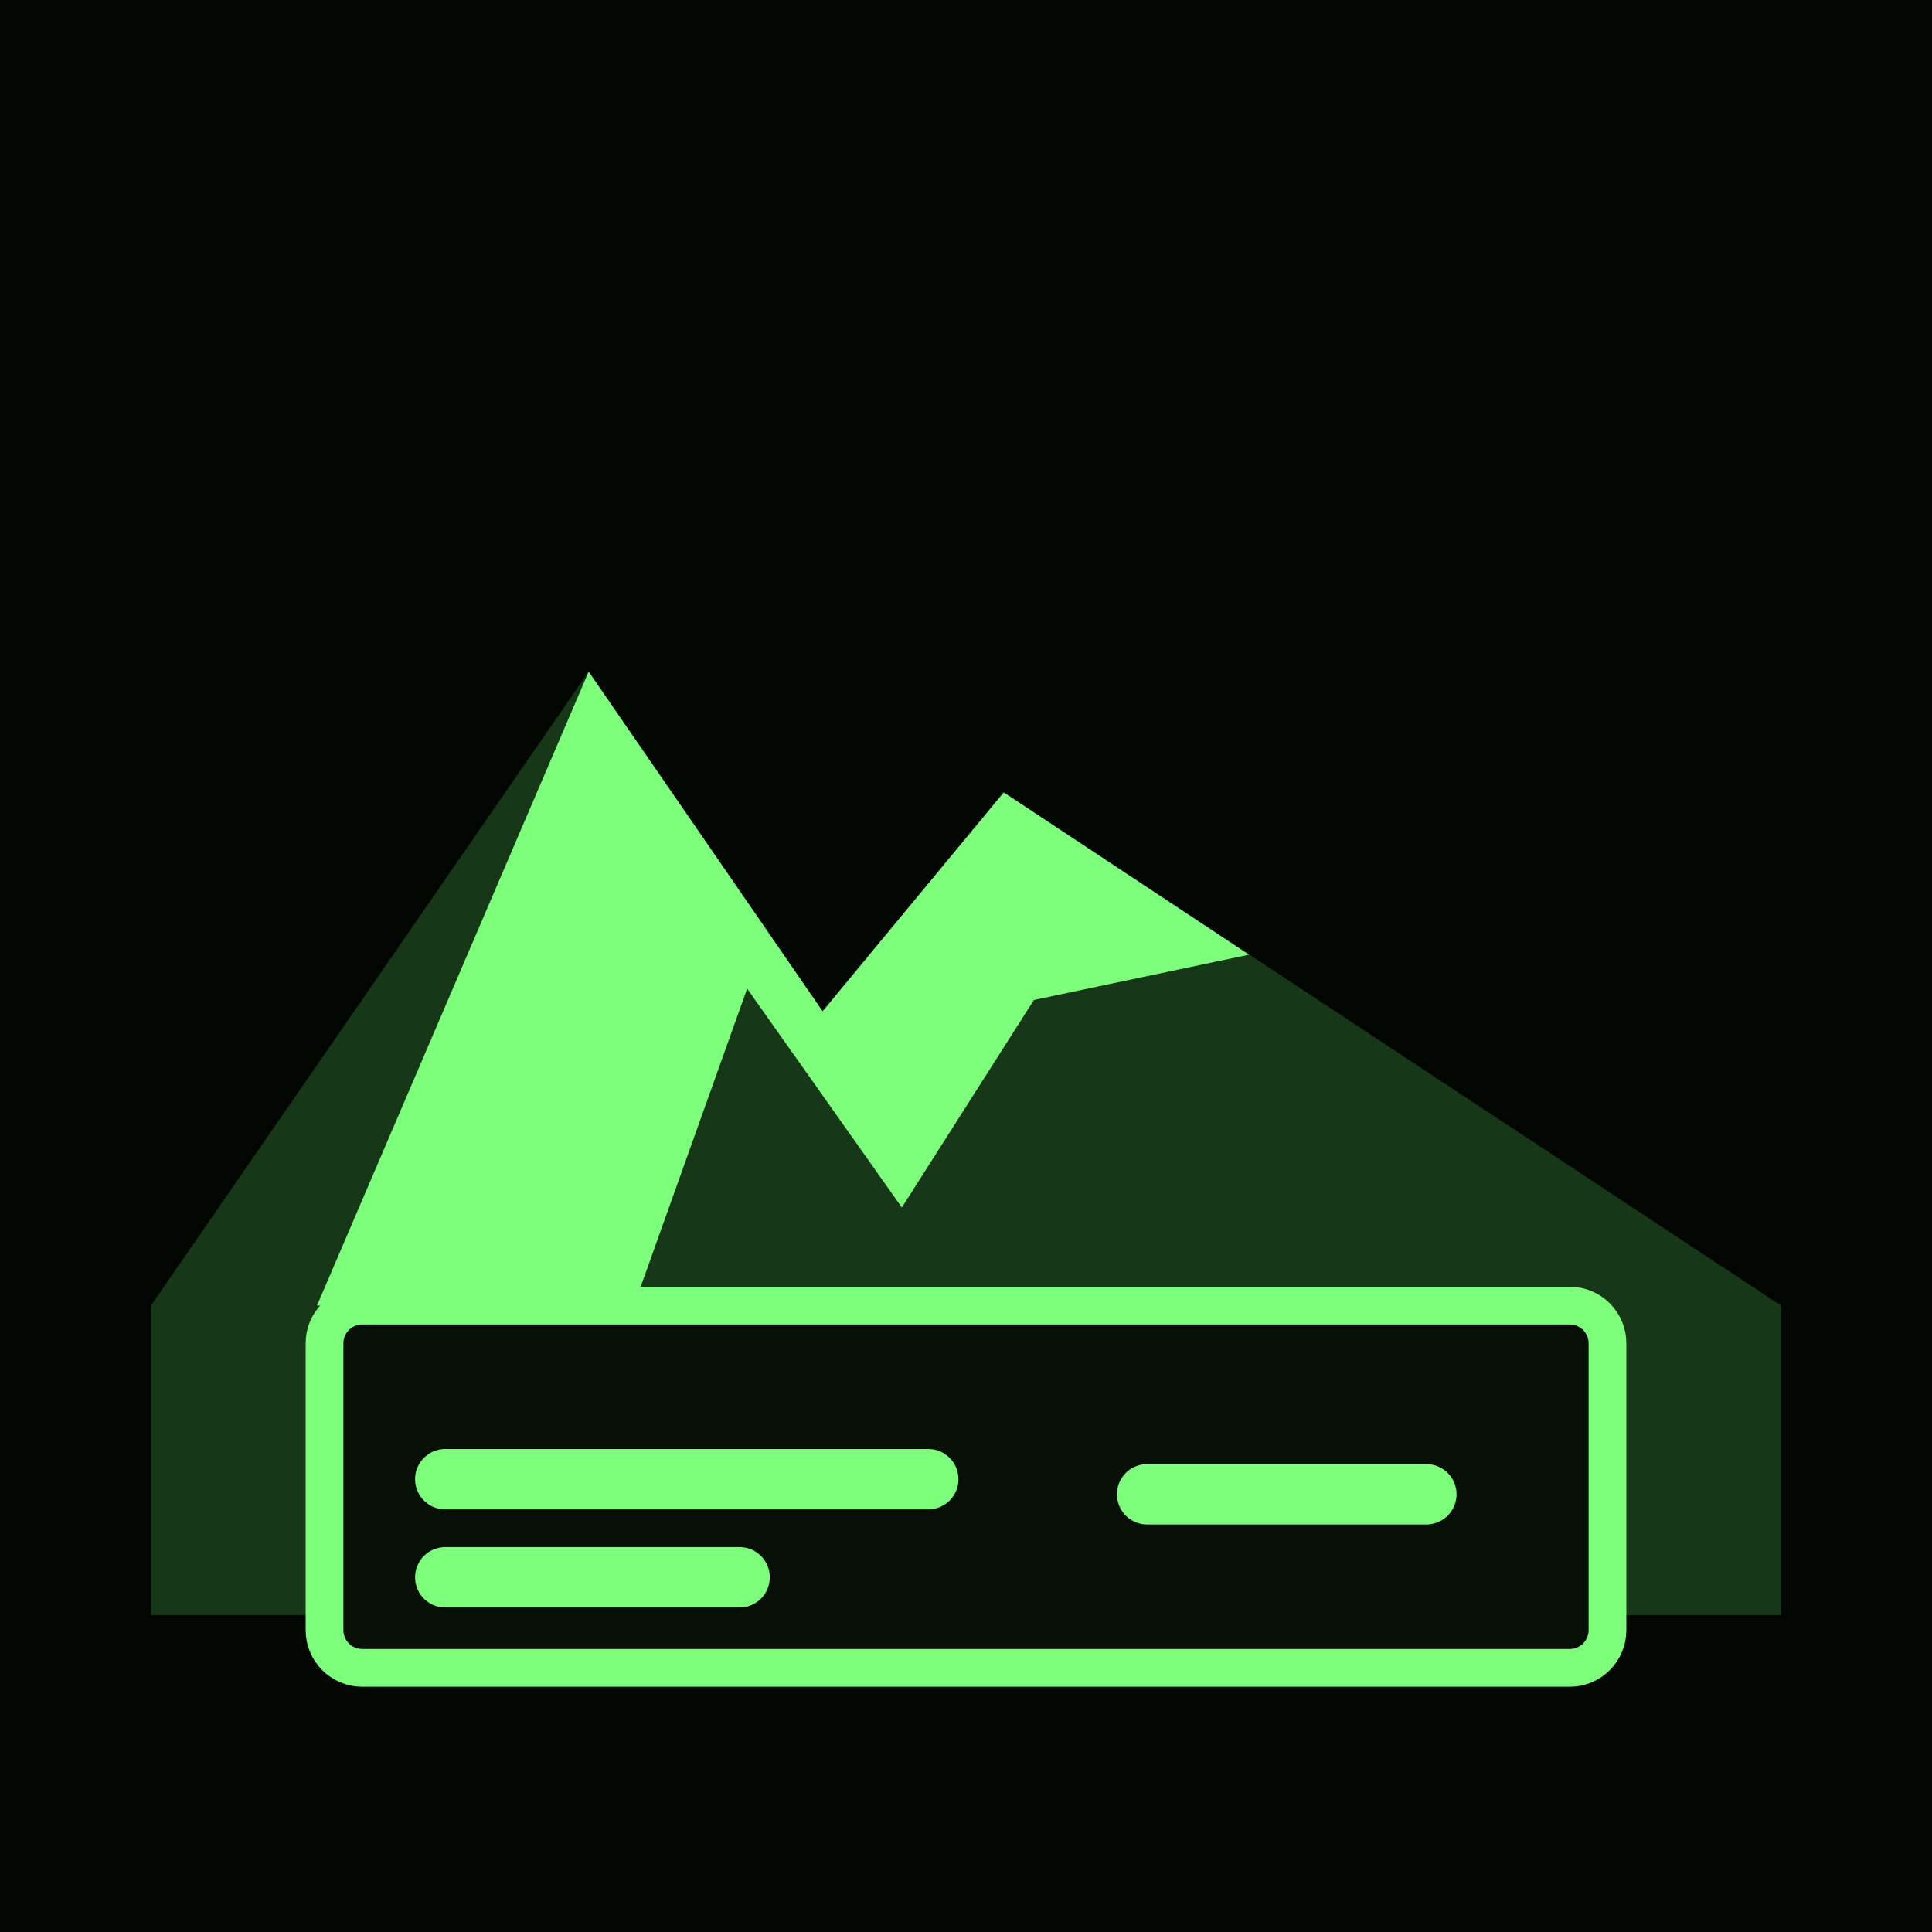
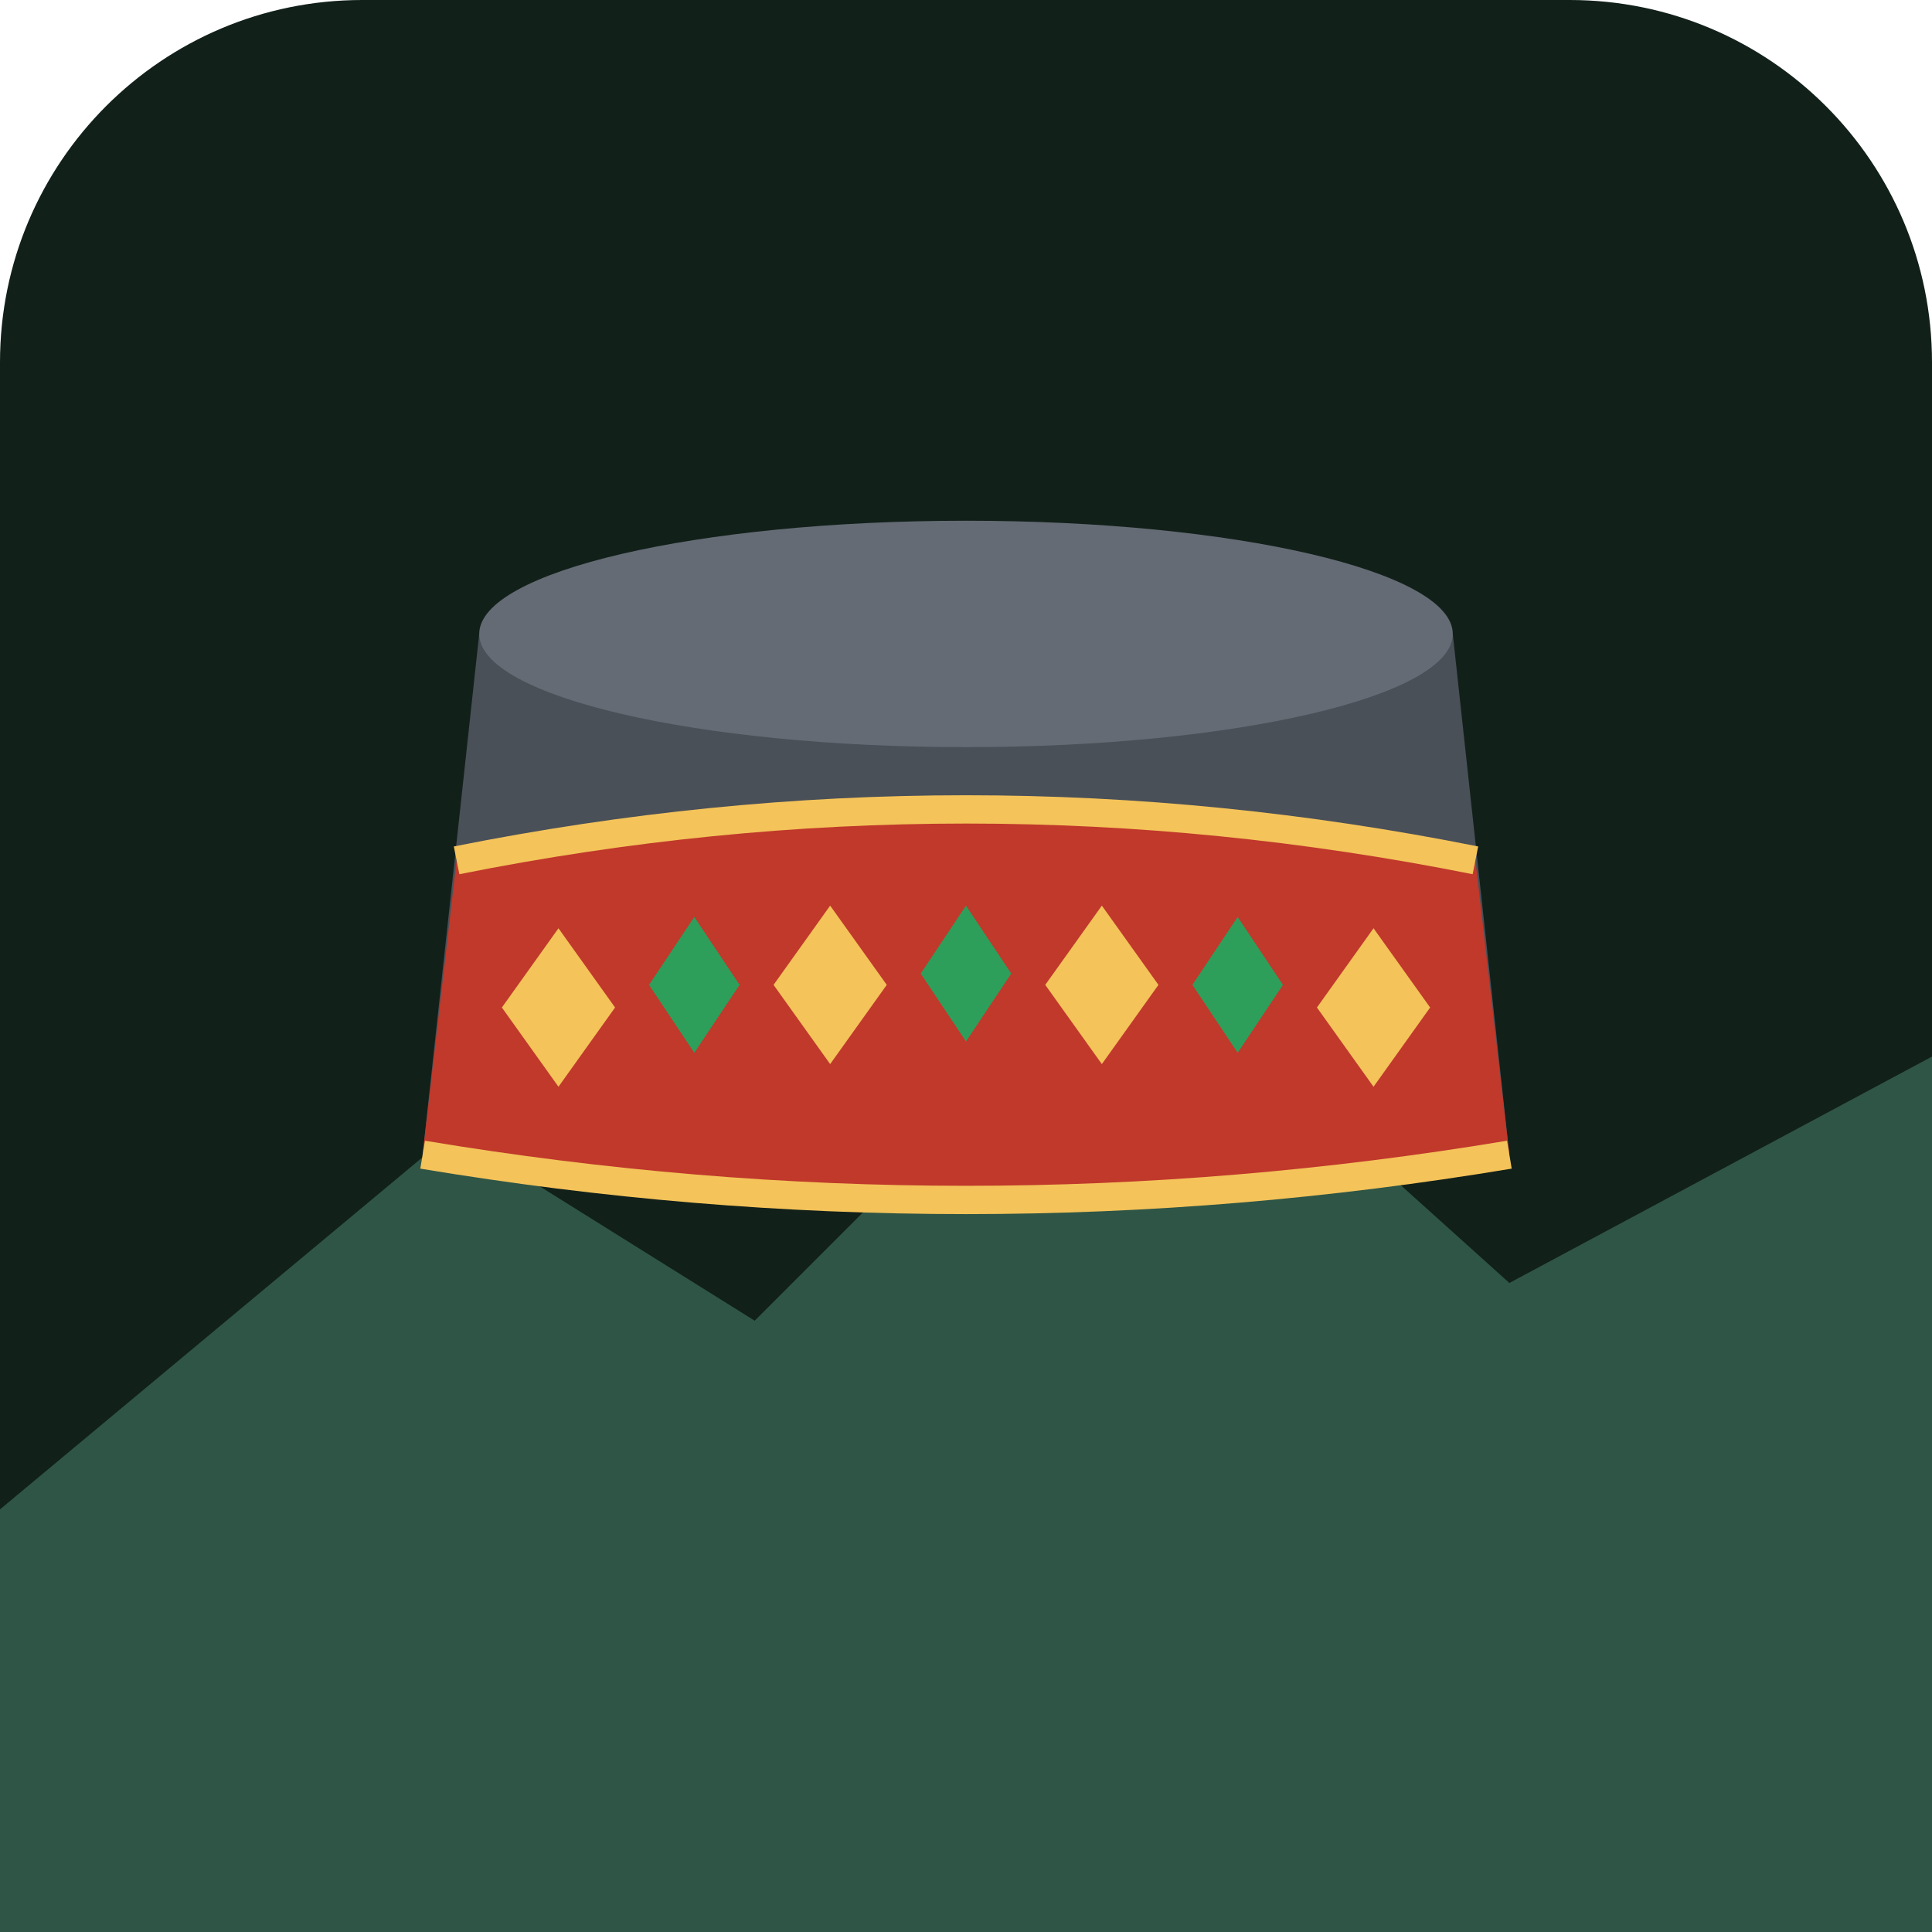
<svg xmlns="http://www.w3.org/2000/svg" viewBox="0 0 512 512">
-   <rect width="512" height="512" fill="#020602" />
-   <path d="M40 346 156 178l62 90 48-58 206 136v82H40z" fill="#173817" />
-   <path d="M156 178 218 268l48-58 65 43-57 12-35 55-41-58-30 84H84z" fill="#7dff7d" />
-   <rect x="86" y="346" width="340" height="96" rx="10" fill="#071007" stroke="#7dff7d" stroke-width="10" />
-   <path d="M118 392h128M118 418h78M304 396h74" stroke="#7dff7d" stroke-width="16" stroke-linecap="round" />
+   <rect width="512" height="512" rx="96" fill="#12201a" />
+   <path d="M0 400 L120 300 L200 350 L300 250 L400 340 L512 280 L512 512 L0 512 Z" fill="#2f5546" />
+   <path d="M276 274 L300 250 L324 276 L312 272 L300 284 L288 272 Z" fill="#f2f7fa" />
+   <g transform="translate(76 96) scale(3)">
+     <path d="M12 70 L17 24 Q60 8 103 24 L108 70 Z" fill="#4a5058" />
+     <ellipse cx="60" cy="24" rx="43" ry="10" fill="#646b74" />
+     <path d="M12 70 L15 44 Q60 35 105 44 L108 70 Q60 78 12 70 Z" fill="#c0392b" />
+     <g fill="#f4c35a">
+       <path d="M24 50l5 7-5 7-5-7z" />
+       <path d="M48 48l5 7-5 7-5-7z" />
+       <path d="M72 48l5 7-5 7-5-7z" />
+       <path d="M96 50l5 7-5 7-5-7z" />
+     </g>
+     <g fill="#2e9e5b">
+       <path d="M36 49l4 6-4 6-4-6z" />
+       <path d="M60 48l4 6-4 6-4-6z" />
+       <path d="M84 49l4 6-4 6-4-6z" />
+     </g>
+     <path d="M15 44 Q60 35 105 44" stroke="#f4c35a" stroke-width="2.5" fill="none" />
+     <path d="M12 70 Q60 78 108 70" stroke="#f4c35a" stroke-width="2.5" fill="none" />
+   </g>
</svg>
